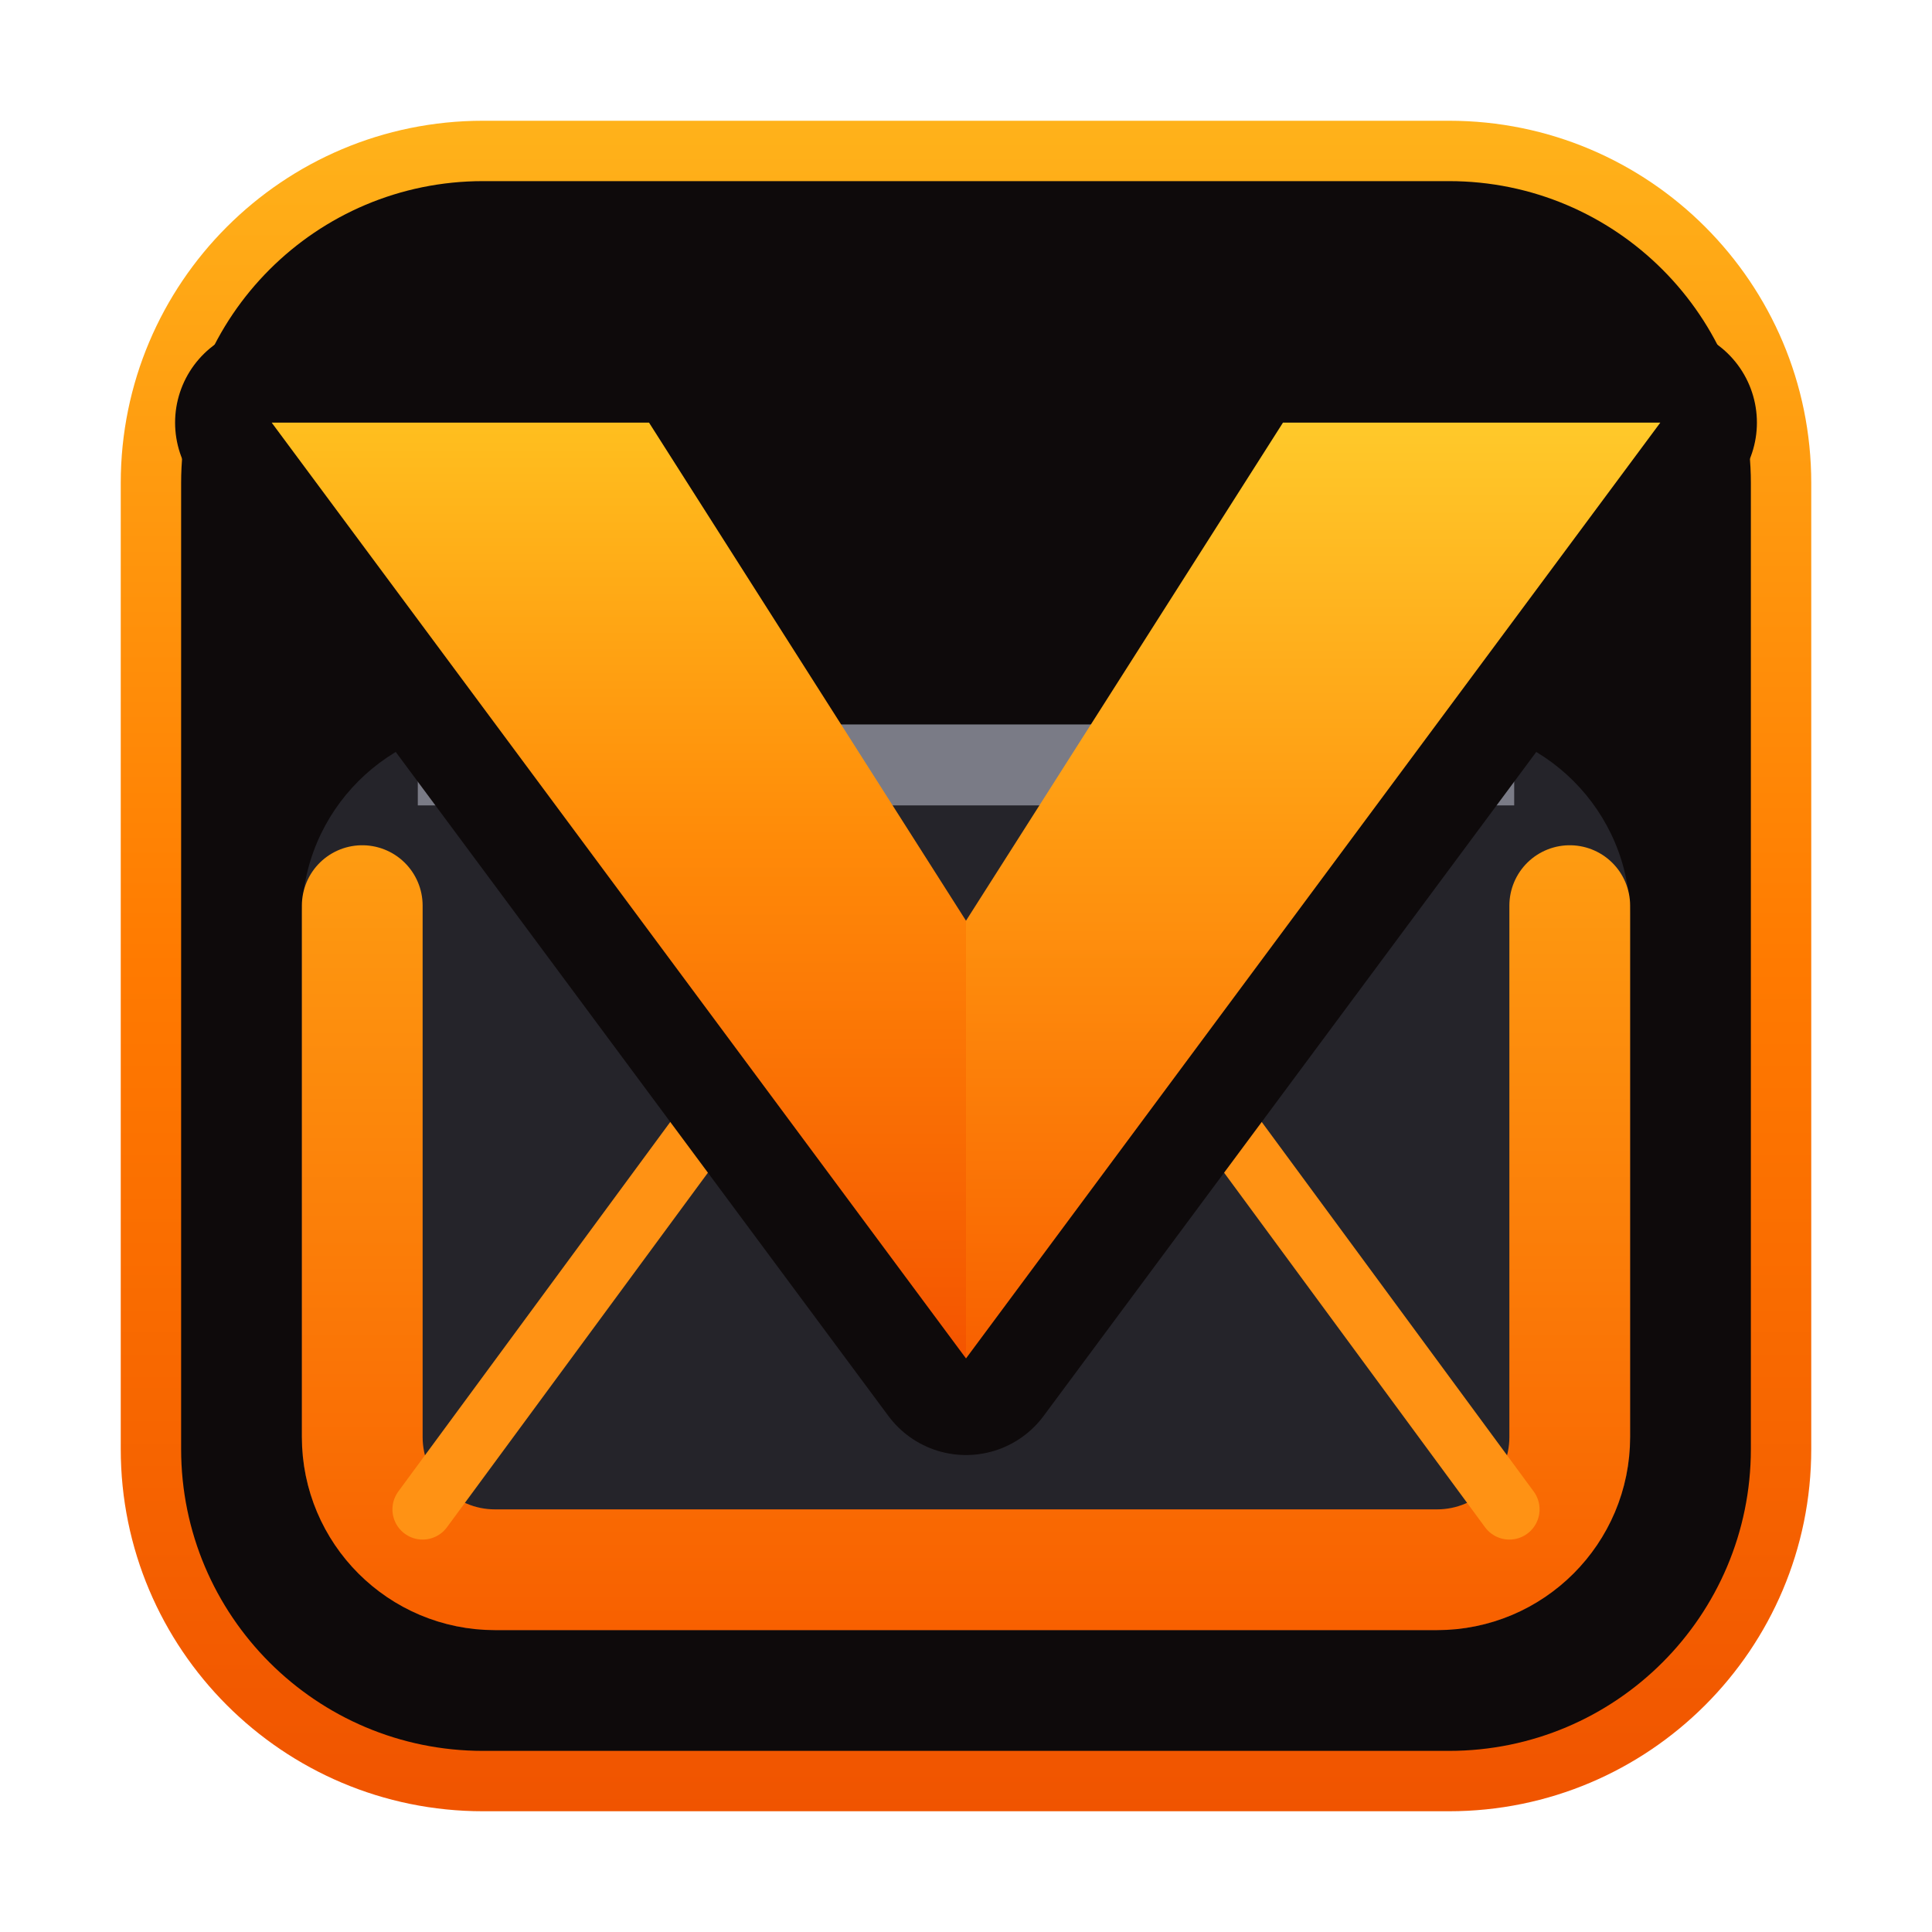
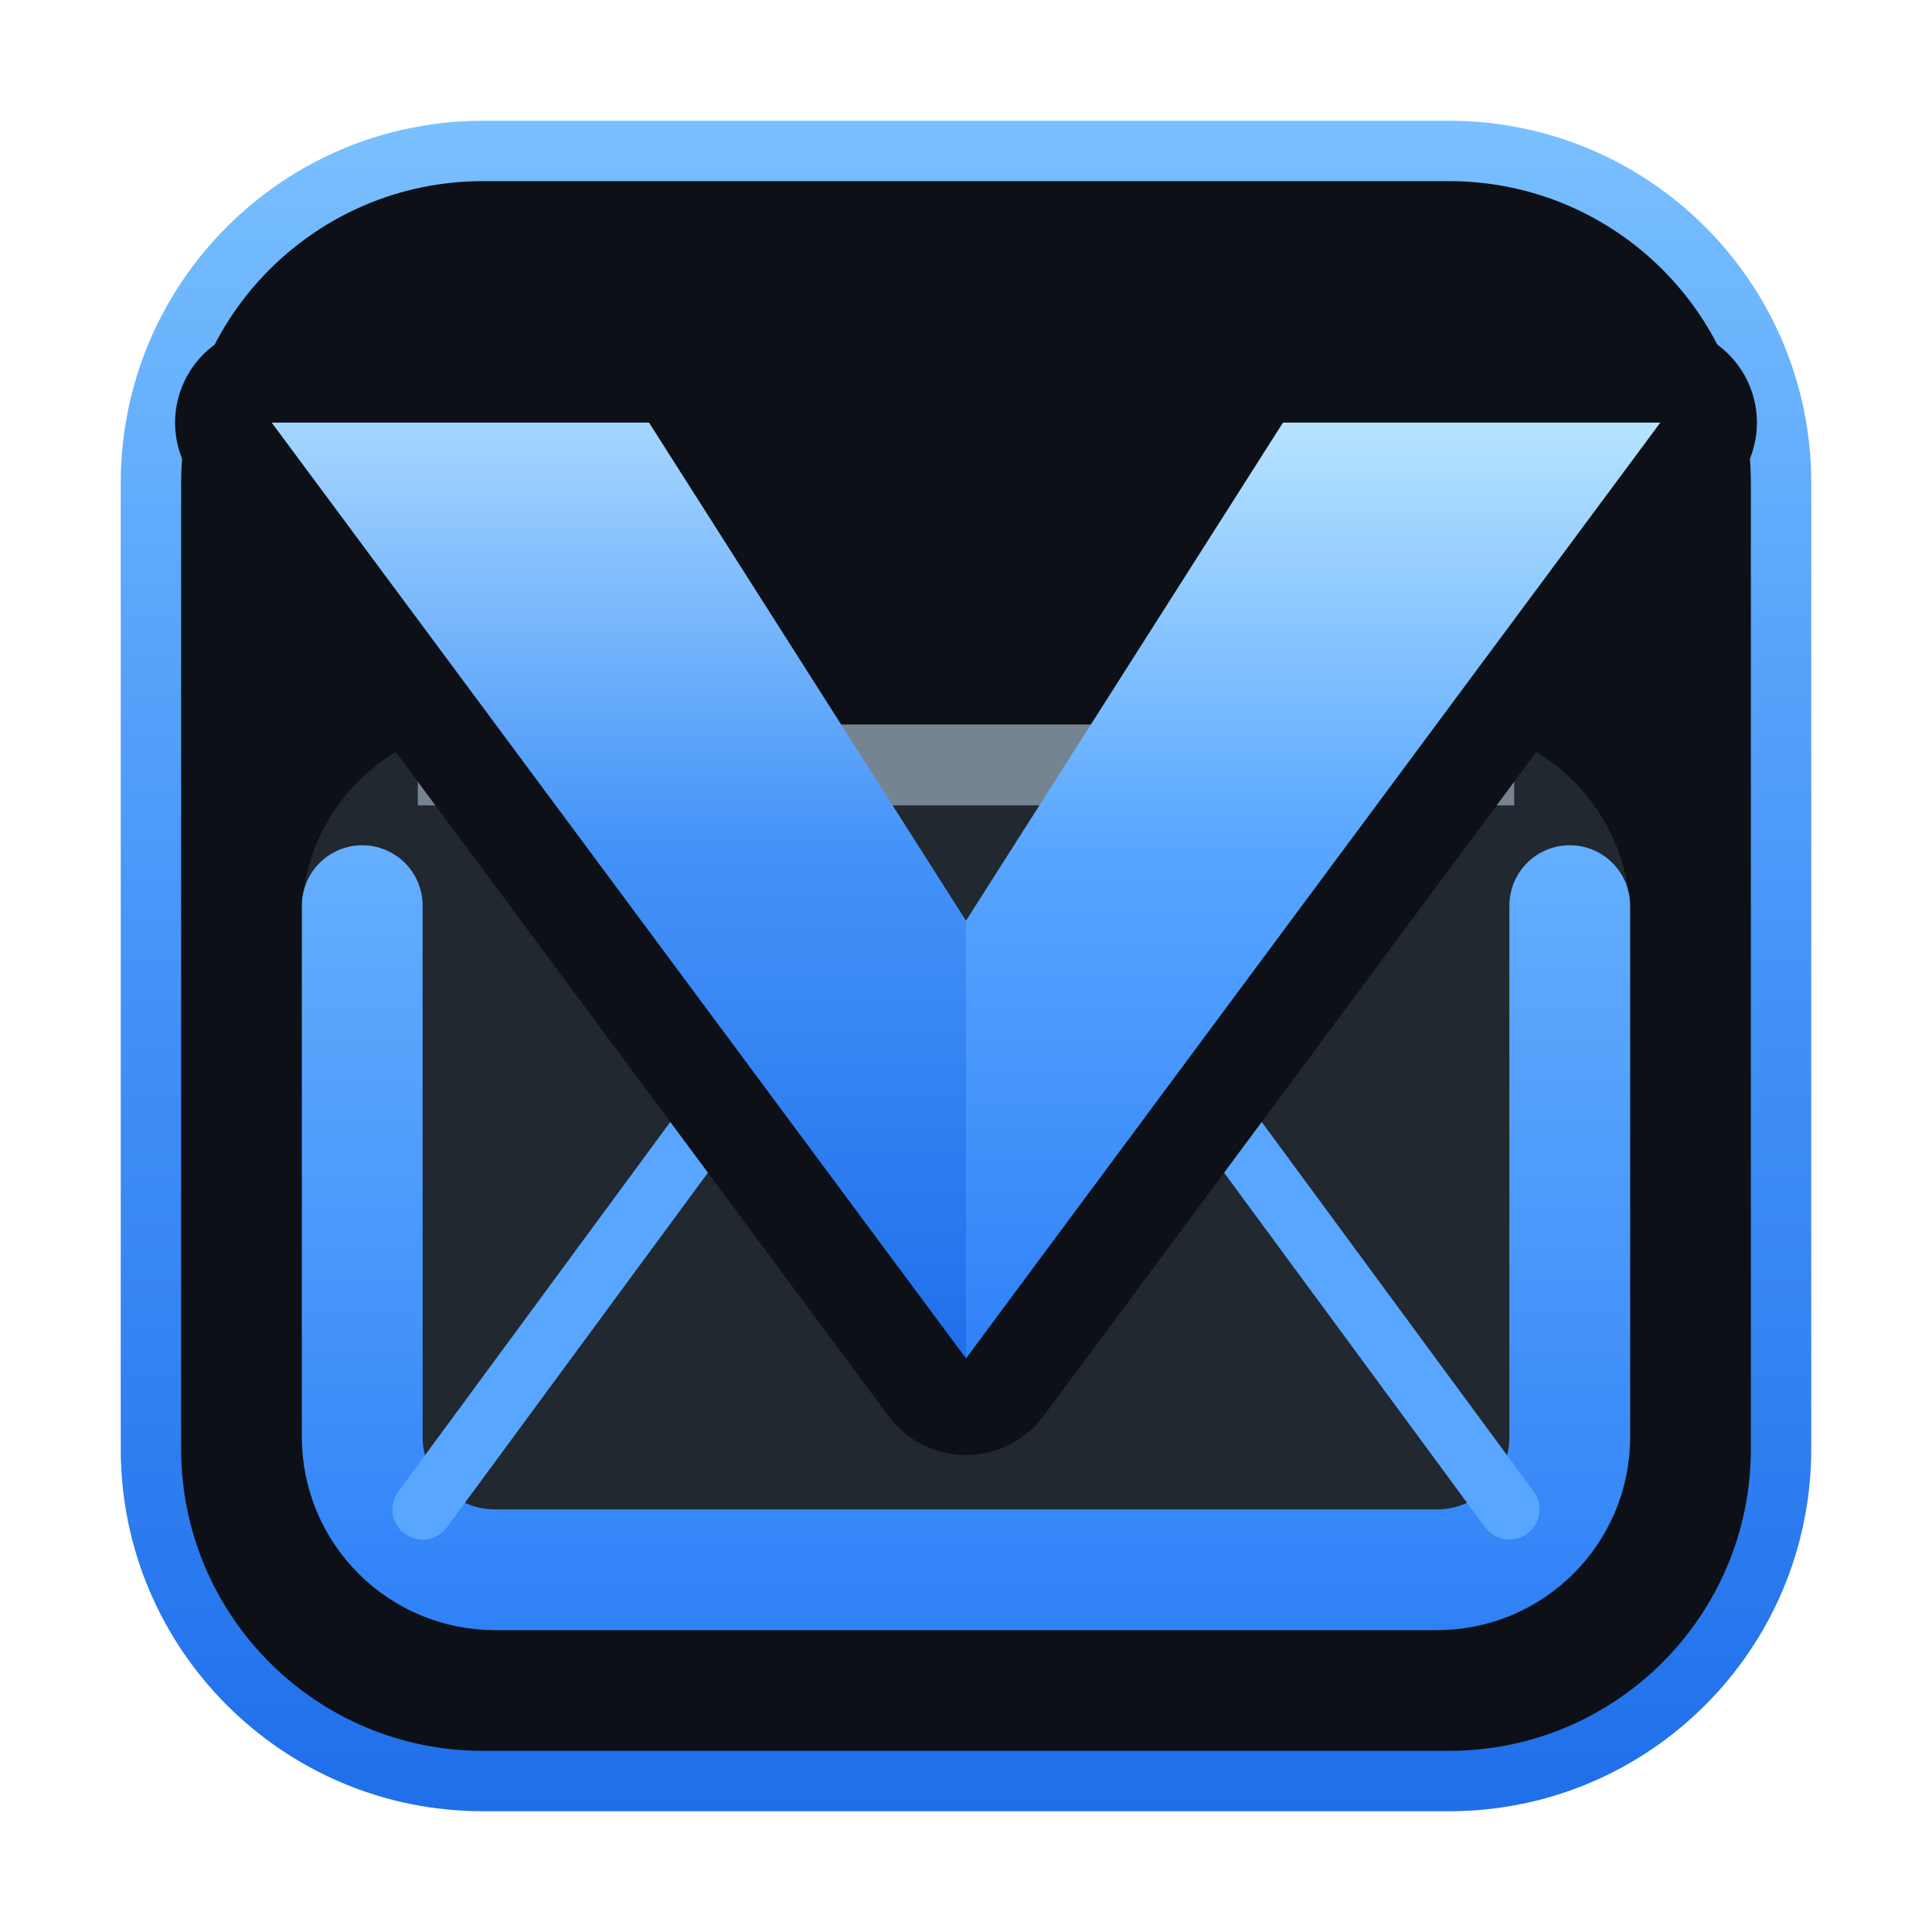
<svg xmlns="http://www.w3.org/2000/svg" width="32" height="32" viewBox="0 0 32 32">
  <defs>
    <linearGradient id="rim" x1="0" y1="0" x2="0" y2="1">
-       <stop offset="0" stop-color="#ffb21a" />
-       <stop offset="0.5" stop-color="#ff7a00" />
-       <stop offset="1" stop-color="#f05400" />
+       <stop offset="0" stop-color="#79c0ff" />
+       <stop offset="0.5" stop-color="#4493f8" />
+       <stop offset="1" stop-color="#1f6feb" />
    </linearGradient>
    <linearGradient id="v-left" gradientUnits="userSpaceOnUse" x1="0" y1="7" x2="0" y2="22.5">
-       <stop offset="0" stop-color="#ffbf1f" />
-       <stop offset="0.45" stop-color="#ff8a08" />
-       <stop offset="1" stop-color="#f45400" />
+       <stop offset="0" stop-color="#a5d6ff" />
+       <stop offset="0.45" stop-color="#4493f8" />
+       <stop offset="1" stop-color="#1f6feb" />
    </linearGradient>
    <linearGradient id="v-right" gradientUnits="userSpaceOnUse" x1="0" y1="7" x2="0" y2="22.5">
-       <stop offset="0" stop-color="#ffc92a" />
-       <stop offset="0.45" stop-color="#ff9810" />
-       <stop offset="1" stop-color="#f86000" />
+       <stop offset="0" stop-color="#b6e3ff" />
+       <stop offset="0.45" stop-color="#58a6ff" />
+       <stop offset="1" stop-color="#2f81f7" />
    </linearGradient>
    <linearGradient id="outline" gradientUnits="userSpaceOnUse" x1="0" y1="12" x2="0" y2="27">
-       <stop offset="0" stop-color="#ffa514" />
-       <stop offset="1" stop-color="#f86000" />
+       <stop offset="0" stop-color="#6cb6ff" />
+       <stop offset="1" stop-color="#2f81f7" />
    </linearGradient>
  </defs>
  <path d="M8 2H24A6 6 0 0 1 30 8V24A6 6 0 0 1 24 30H8A6 6 0 0 1 2 24V8A6 6 0 0 1 8 2Z" fill="url(#rim)" />
-   <path d="M8 3H24A5 5 0 0 1 29 8V24A5 5 0 0 1 24 29H8A5 5 0 0 1 3 24V8A5 5 0 0 1 8 3Z" fill="#0e0a0b" />
-   <path d="M8.2 12H23.8A3.2 3.2 0 0 1 27 15.2V23.8A3.2 3.2 0 0 1 23.8 27H8.2A3.2 3.2 0 0 1 5 23.8V15.2A3.2 3.2 0 0 1 8.2 12Z" fill="#25242a" />
-   <rect x="6.92" y="12" width="18.16" height="1.34" fill="#7a7b86" />
+   <path d="M8 3H24A5 5 0 0 1 29 8V24A5 5 0 0 1 24 29H8A5 5 0 0 1 3 24V8A5 5 0 0 1 8 3Z" fill="#0d1117" />
+   <path d="M8.2 12H23.8A3.2 3.2 0 0 1 27 15.2V23.8A3.2 3.2 0 0 1 23.8 27H8.2A3.2 3.2 0 0 1 5 23.8V15.2A3.2 3.2 0 0 1 8.2 12Z" fill="#212830" />
+   <rect x="6.92" y="12" width="18.16" height="1.34" fill="#768390" />
  <path d="M6 15V23.8A2.2 2.2 0 0 0 8.2 26H23.8A2.2 2.2 0 0 0 26 23.8V15" fill="none" stroke="url(#outline)" stroke-width="2" stroke-linecap="round" />
-   <path d="M7 25L11.6 18.75M25 25L20.4 18.75" stroke="#ff9214" stroke-width="1" stroke-linecap="round" />
-   <polyline points="10.75,7 4.5,7 16,22.5 27.5,7 21.25,7" fill="none" stroke="#0e0a0b" stroke-width="3.2" stroke-linejoin="round" />
+   <path d="M7 25L11.6 18.75M25 25L20.4 18.75" stroke="#58a6ff" stroke-width="1" stroke-linecap="round" />
+   <polyline points="10.75,7 4.5,7 16,22.5 27.5,7 21.25,7" fill="none" stroke="#0d1117" stroke-width="3.2" stroke-linejoin="round" />
  <polygon points="4.5,7 10.75,7 16,15.25 16,22.5" fill="url(#v-left)" />
  <polygon points="21.25,7 27.5,7 16,22.5 16,15.25" fill="url(#v-right)" />
</svg>
